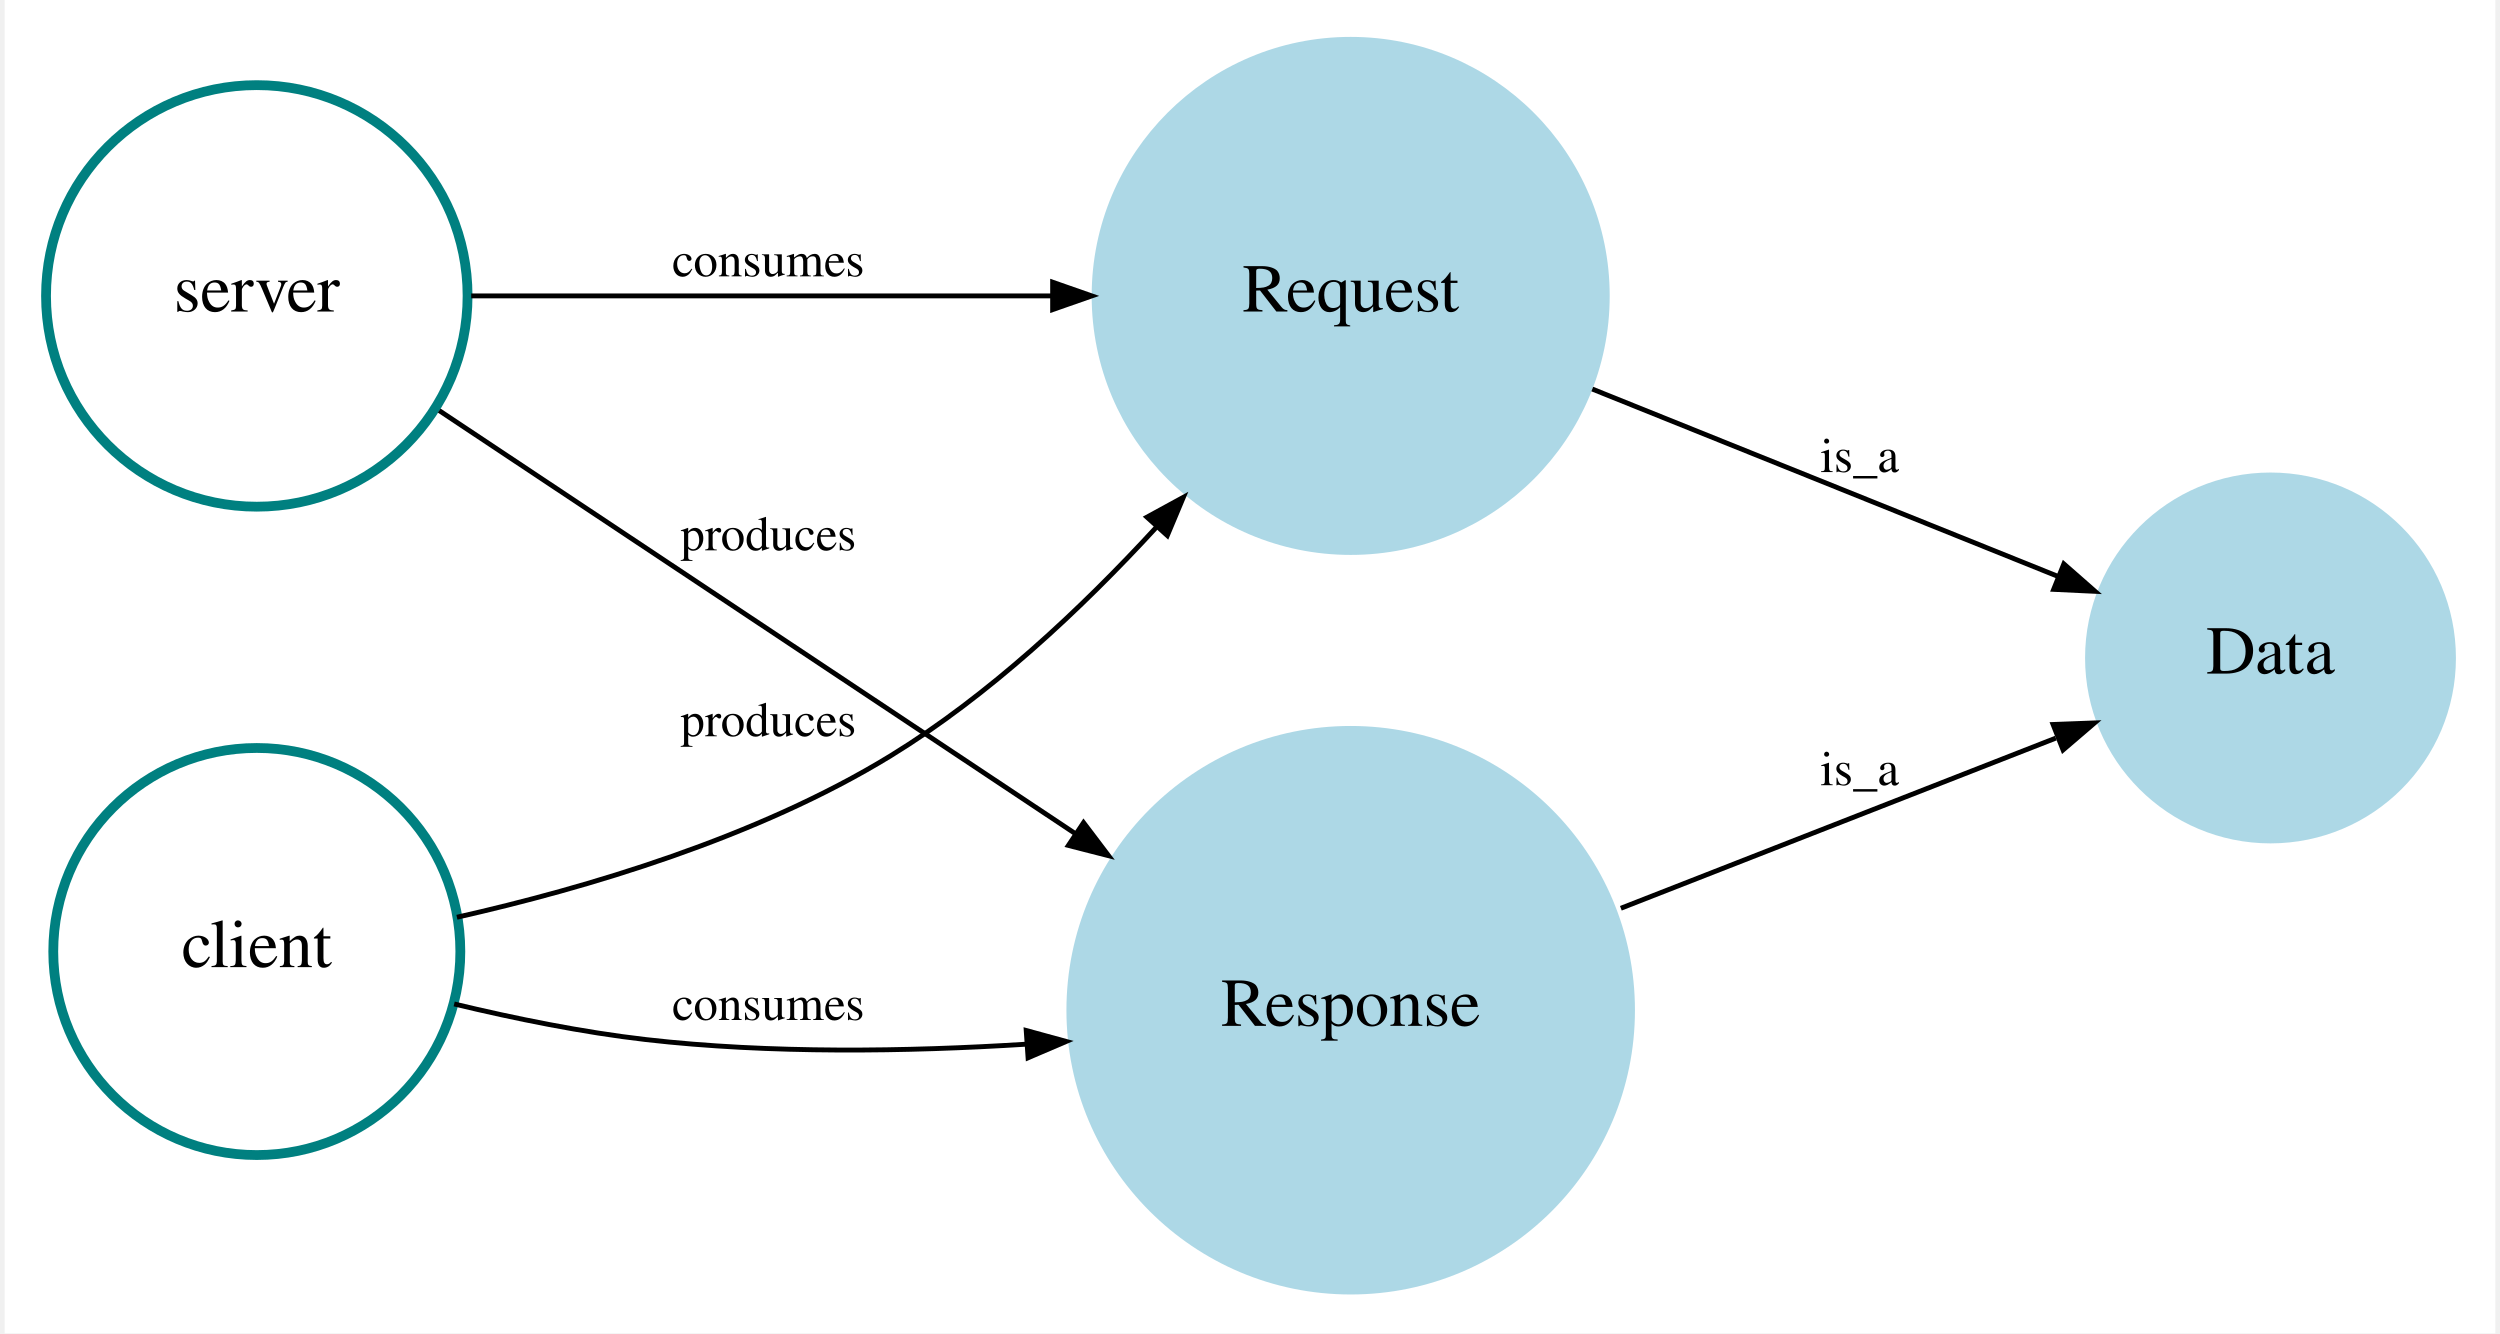
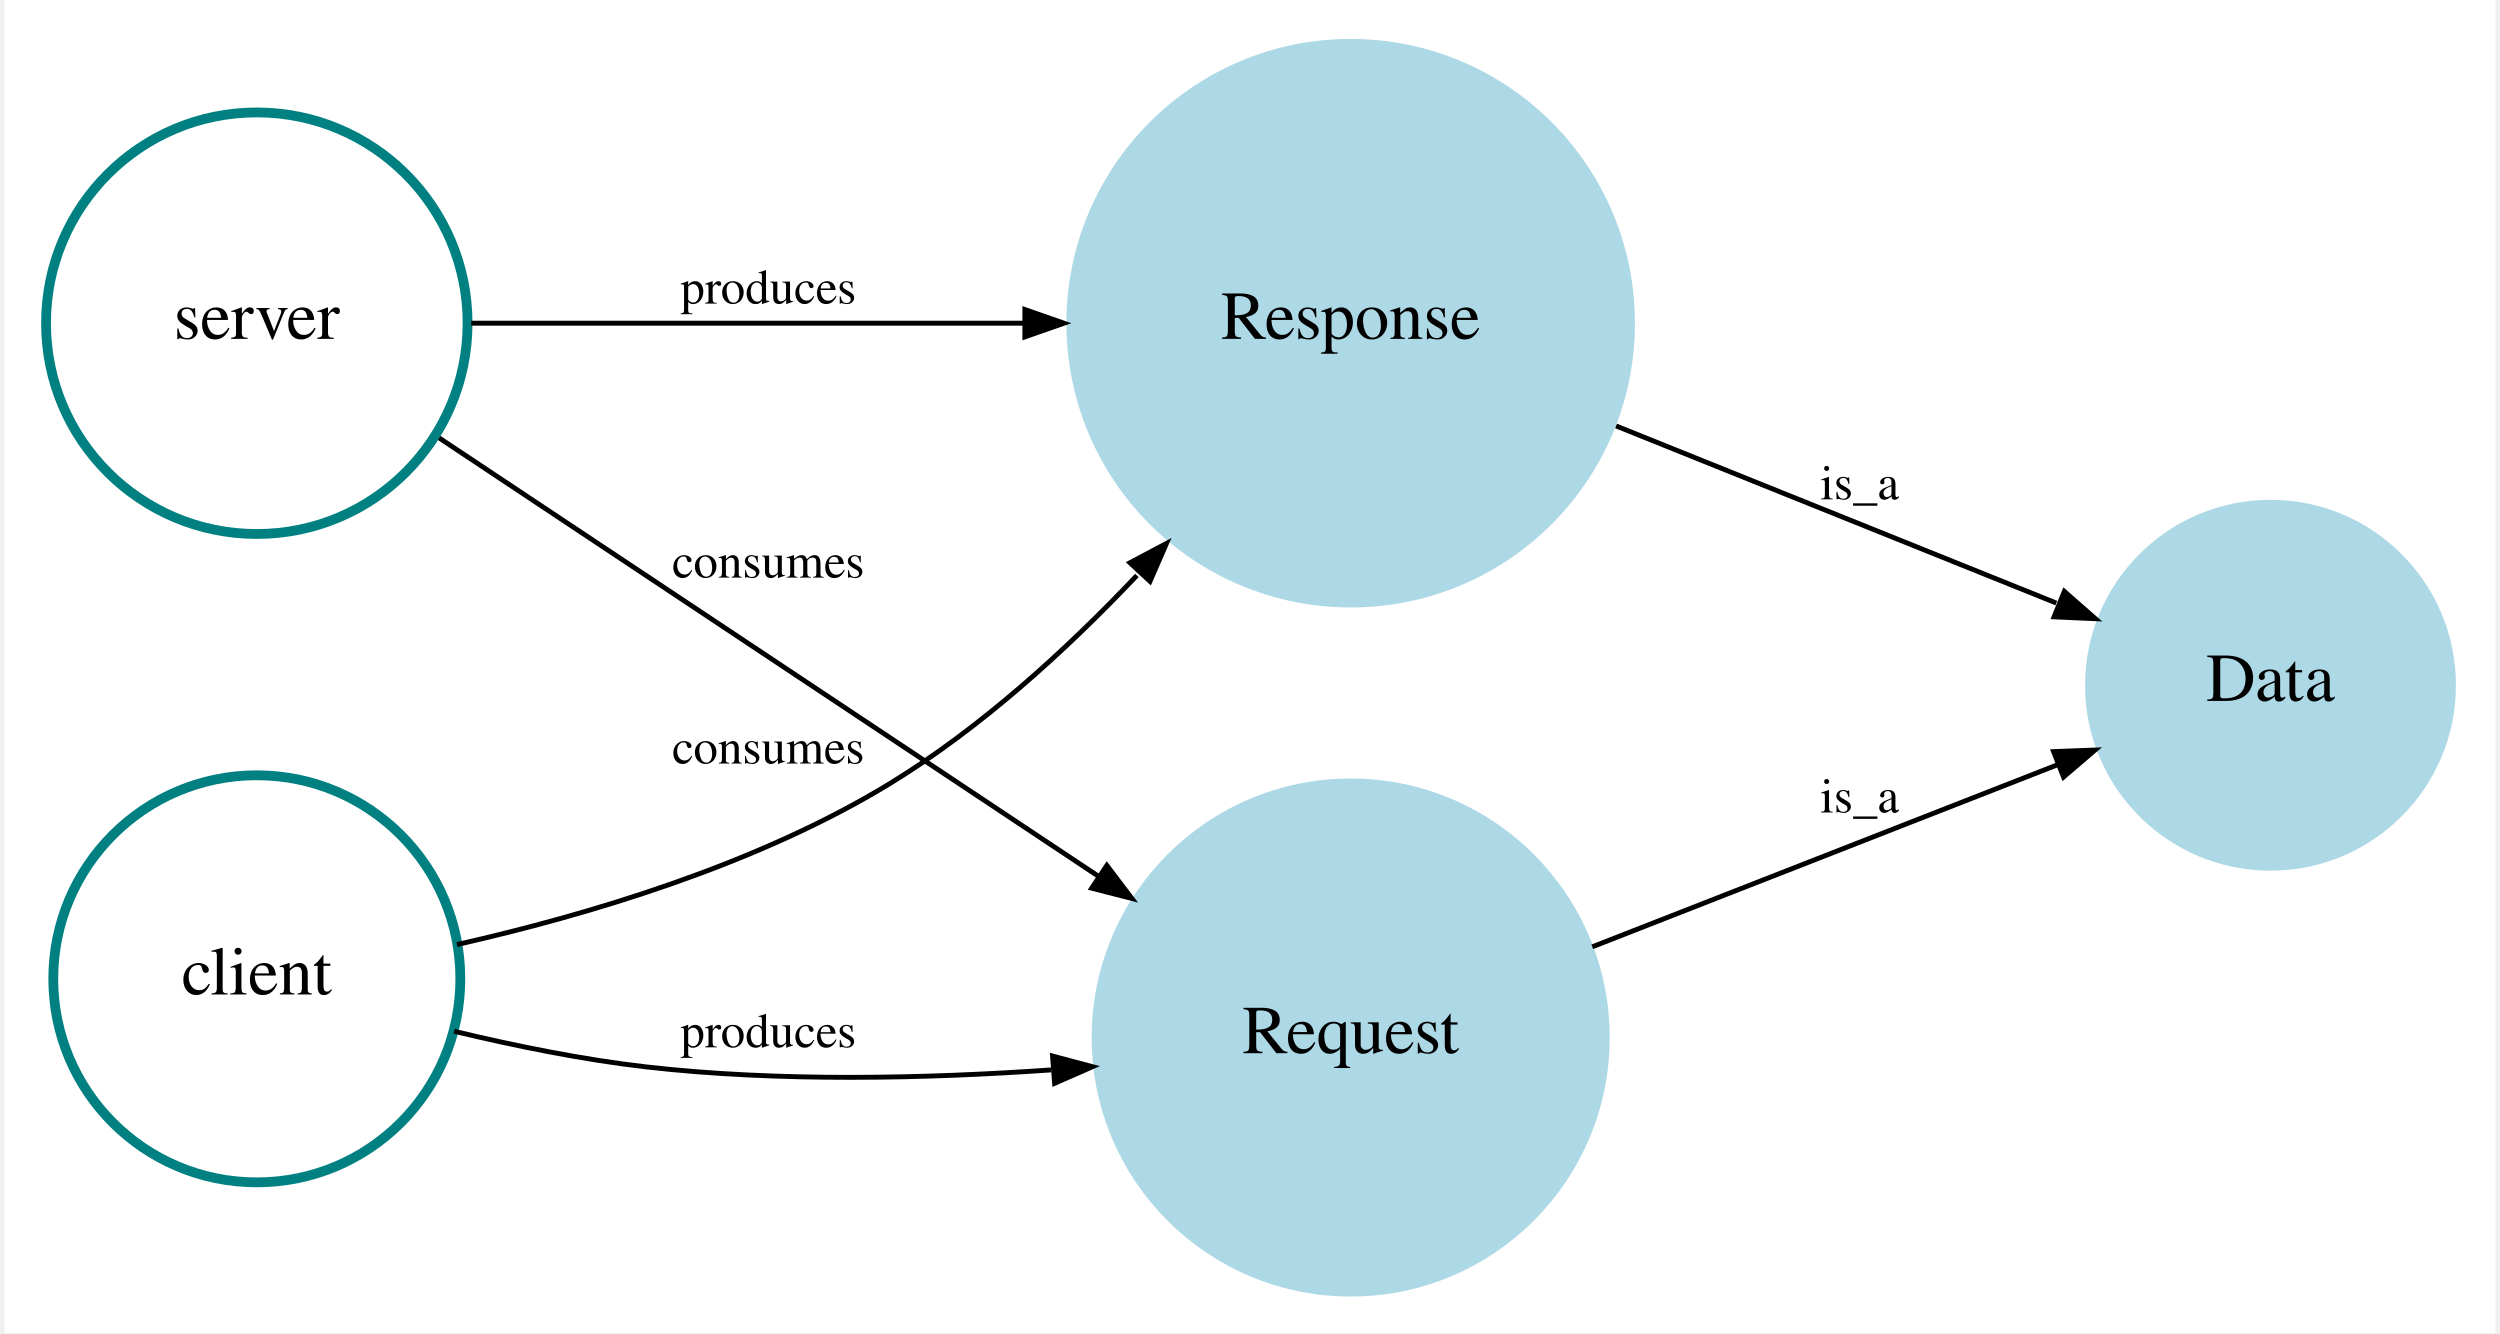
<svg xmlns="http://www.w3.org/2000/svg" width="255pt" height="136pt" viewBox="0.00 0.00 254.54 136.26">
  <g id="graph0" class="graph" transform="scale(1 1) rotate(0) translate(4 132.26)">
    <polygon fill="white" stroke="transparent" points="-4,4 -4,-132.26 250.54,-132.26 250.54,4 -4,4" />
    <g id="node1" class="node">
-       <ellipse fill="lightblue" stroke="transparent" cx="133.56" cy="-102.02" rx="26.47" ry="26.47" />
-       <text text-anchor="middle" x="133.56" y="-100.42" font-family="Times,serif" font-size="7.00">Request</text>
+       <ellipse fill="lightblue" stroke="transparent" cx="133.56" cy="-99.23" rx="29.05" ry="29.05" />
+       <text text-anchor="middle" x="133.56" y="-97.63" font-family="Times,serif" font-size="7.00">Response</text>
    </g>
    <g id="node3" class="node">
-       <ellipse fill="lightblue" stroke="transparent" cx="227.56" cy="-65.02" rx="18.95" ry="18.95" />
-       <text text-anchor="middle" x="227.56" y="-63.42" font-family="Times,serif" font-size="7.00">Data</text>
+       <ellipse fill="lightblue" stroke="transparent" cx="227.56" cy="-62.23" rx="18.95" ry="18.95" />
+       <text text-anchor="middle" x="227.56" y="-60.63" font-family="Times,serif" font-size="7.00">Data</text>
+     </g>
+     <g id="edge2" class="edge">
+       <path fill="none" stroke="black" stroke-width="0.5" d="M160.68,-88.73C174.93,-83 192.33,-76 205.67,-70.63" />
+       <polygon fill="black" stroke="black" stroke-width="0.5" points="206.49,-71.82 209.67,-69.03 205.44,-69.22 206.49,-71.82" />
+       <text text-anchor="middle" x="185.58" y="-81.23" font-family="Times,serif" font-size="5.00">is_a</text>
+     </g>
+     <g id="node2" class="node">
+       <ellipse fill="lightblue" stroke="transparent" cx="133.56" cy="-26.23" rx="26.47" ry="26.47" />
+       <text text-anchor="middle" x="133.56" y="-24.63" font-family="Times,serif" font-size="7.00">Request</text>
    </g>
    <g id="edge1" class="edge">
-       <path fill="none" stroke="black" stroke-width="0.5" d="M158.25,-92.5C172.95,-86.59 191.66,-79.06 205.78,-73.38" />
-       <polygon fill="black" stroke="black" stroke-width="0.5" points="206.44,-74.63 209.63,-71.83 205.4,-72.03 206.44,-74.63" />
-       <text text-anchor="middle" x="185.58" y="-84.02" font-family="Times,serif" font-size="5.00">is_a</text>
-     </g>
-     <g id="node2" class="node">
-       <ellipse fill="lightblue" stroke="transparent" cx="133.56" cy="-29.02" rx="29.05" ry="29.05" />
-       <text text-anchor="middle" x="133.56" y="-27.42" font-family="Times,serif" font-size="7.00">Response</text>
-     </g>
-     <g id="edge2" class="edge">
-       <path fill="none" stroke="black" stroke-width="0.5" d="M161.17,-39.44C175.31,-44.97 192.44,-51.67 205.62,-56.83" />
-       <polygon fill="black" stroke="black" stroke-width="0.5" points="205.34,-58.22 209.58,-58.38 206.36,-55.62 205.34,-58.22" />
-       <text text-anchor="middle" x="185.58" y="-52.02" font-family="Times,serif" font-size="5.00">is_a</text>
+       <path fill="none" stroke="black" stroke-width="0.5" d="M158.25,-35.5C172.95,-41.26 191.66,-48.57 205.78,-54.1" />
+       <polygon fill="black" stroke="black" stroke-width="0.5" points="205.39,-55.45 209.63,-55.61 206.41,-52.85 205.39,-55.45" />
+       <text text-anchor="middle" x="185.58" y="-49.23" font-family="Times,serif" font-size="5.00">is_a</text>
    </g>
    <g id="node4" class="node">
-       <ellipse fill="none" stroke="Teal" cx="21.77" cy="-102.02" rx="21.54" ry="21.54" />
-       <text text-anchor="middle" x="21.77" y="-100.42" font-family="Times,serif" font-size="7.00">server</text>
+       <ellipse fill="none" stroke="Teal" cx="21.77" cy="-99.23" rx="21.54" ry="21.54" />
+       <text text-anchor="middle" x="21.77" y="-97.63" font-family="Times,serif" font-size="7.00">server</text>
+     </g>
+     <g id="edge6" class="edge">
+       <path fill="none" stroke="black" stroke-width="0.5" d="M43.68,-99.23C59.64,-99.23 81.93,-99.23 100.19,-99.23" />
+       <polygon fill="black" stroke="black" stroke-width="0.5" points="100.26,-100.63 104.26,-99.23 100.26,-97.83 100.26,-100.63" />
+       <text text-anchor="middle" x="74.04" y="-101.23" font-family="Times,serif" font-size="5.00">produces</text>
    </g>
    <g id="edge5" class="edge">
-       <path fill="none" stroke="black" stroke-width="0.5" d="M43.68,-102.02C60.45,-102.02 84.21,-102.02 102.94,-102.02" />
-       <polygon fill="black" stroke="black" stroke-width="0.5" points="103.1,-103.42 107.1,-102.02 103.1,-100.62 103.1,-103.42" />
-       <text text-anchor="middle" x="74.04" y="-104.02" font-family="Times,serif" font-size="5.00">consumes</text>
-     </g>
-     <g id="edge6" class="edge">
-       <path fill="none" stroke="black" stroke-width="0.5" d="M40.41,-90.3C57.94,-78.64 85.08,-60.59 105.37,-47.1" />
-       <polygon fill="black" stroke="black" stroke-width="0.5" points="106.26,-48.19 108.82,-44.81 104.71,-45.86 106.26,-48.19" />
-       <text text-anchor="middle" x="74.04" y="-76.02" font-family="Times,serif" font-size="5.00">produces</text>
+       <path fill="none" stroke="black" stroke-width="0.5" d="M40.41,-87.5C58.63,-75.39 87.22,-56.38 107.72,-42.75" />
+       <polygon fill="black" stroke="black" stroke-width="0.5" points="108.64,-43.82 111.2,-40.44 107.09,-41.49 108.64,-43.82" />
+       <text text-anchor="middle" x="74.04" y="-73.23" font-family="Times,serif" font-size="5.00">consumes</text>
    </g>
    <g id="node5" class="node">
-       <ellipse fill="none" stroke="Teal" cx="21.77" cy="-35.02" rx="20.8" ry="20.8" />
-       <text text-anchor="middle" x="21.77" y="-33.42" font-family="Times,serif" font-size="7.00">client</text>
+       <ellipse fill="none" stroke="Teal" cx="21.77" cy="-32.23" rx="20.8" ry="20.8" />
+       <text text-anchor="middle" x="21.77" y="-30.63" font-family="Times,serif" font-size="7.00">client</text>
+     </g>
+     <g id="edge4" class="edge">
+       <path fill="none" stroke="black" stroke-width="0.5" d="M42.22,-35.73C55.42,-38.71 72.89,-43.87 86.54,-52.23 95.74,-57.87 104.42,-65.75 111.71,-73.45" />
+       <polygon fill="black" stroke="black" stroke-width="0.5" points="111,-74.75 114.74,-76.73 113.05,-72.85 111,-74.75" />
+       <text text-anchor="middle" x="74.04" y="-54.23" font-family="Times,serif" font-size="5.00">consumes</text>
    </g>
    <g id="edge3" class="edge">
-       <path fill="none" stroke="black" stroke-width="0.5" d="M42.22,-38.52C55.42,-41.5 72.89,-46.66 86.54,-55.02 96.6,-61.19 106.03,-70.03 113.71,-78.39" />
-       <polygon fill="black" stroke="black" stroke-width="0.5" points="112.74,-79.41 116.46,-81.44 114.82,-77.53 112.74,-79.41" />
-       <text text-anchor="middle" x="74.04" y="-57.02" font-family="Times,serif" font-size="5.00">produces</text>
-     </g>
-     <g id="edge4" class="edge">
-       <path fill="none" stroke="black" stroke-width="0.5" d="M41.94,-29.66C48.14,-28.17 55.08,-26.76 61.54,-26.02 74.2,-24.57 88.22,-24.78 100.42,-25.55" />
-       <polygon fill="black" stroke="black" stroke-width="0.5" points="100.4,-26.95 104.49,-25.83 100.59,-24.16 100.4,-26.95" />
-       <text text-anchor="middle" x="74.04" y="-28.02" font-family="Times,serif" font-size="5.00">consumes</text>
+       <path fill="none" stroke="black" stroke-width="0.5" d="M41.94,-26.87C48.14,-25.38 55.08,-23.97 61.54,-23.23 75.09,-21.68 90.17,-22.03 102.94,-22.92" />
+       <polygon fill="black" stroke="black" stroke-width="0.5" points="103.09,-24.34 107.18,-23.25 103.3,-21.55 103.09,-24.34" />
+       <text text-anchor="middle" x="74.04" y="-25.23" font-family="Times,serif" font-size="5.00">produces</text>
    </g>
  </g>
</svg>
